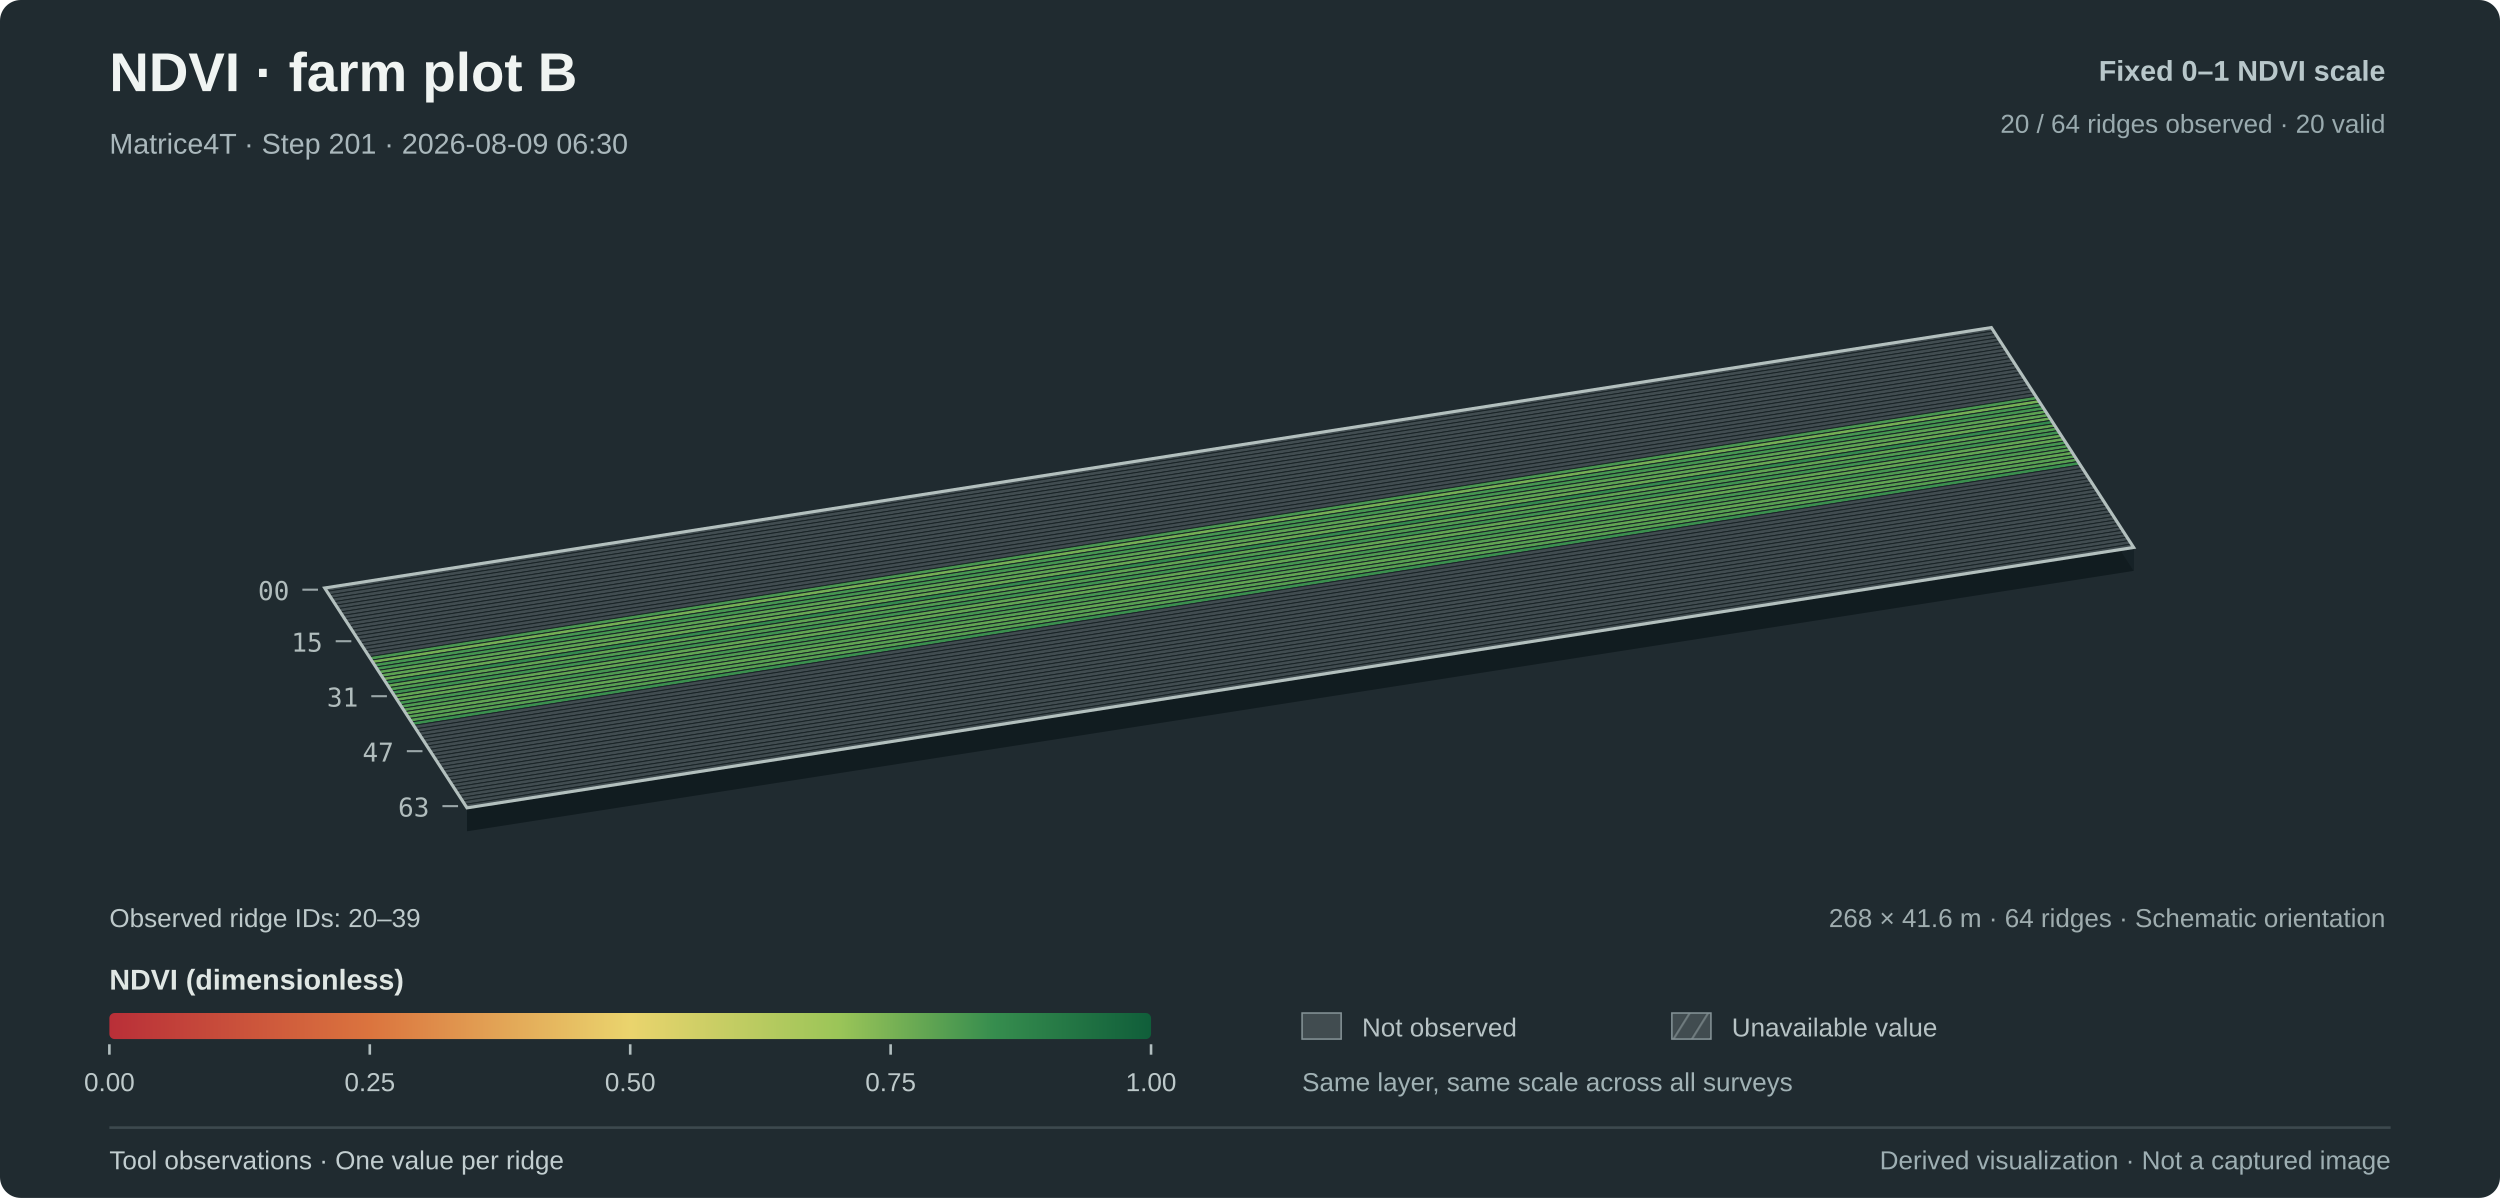
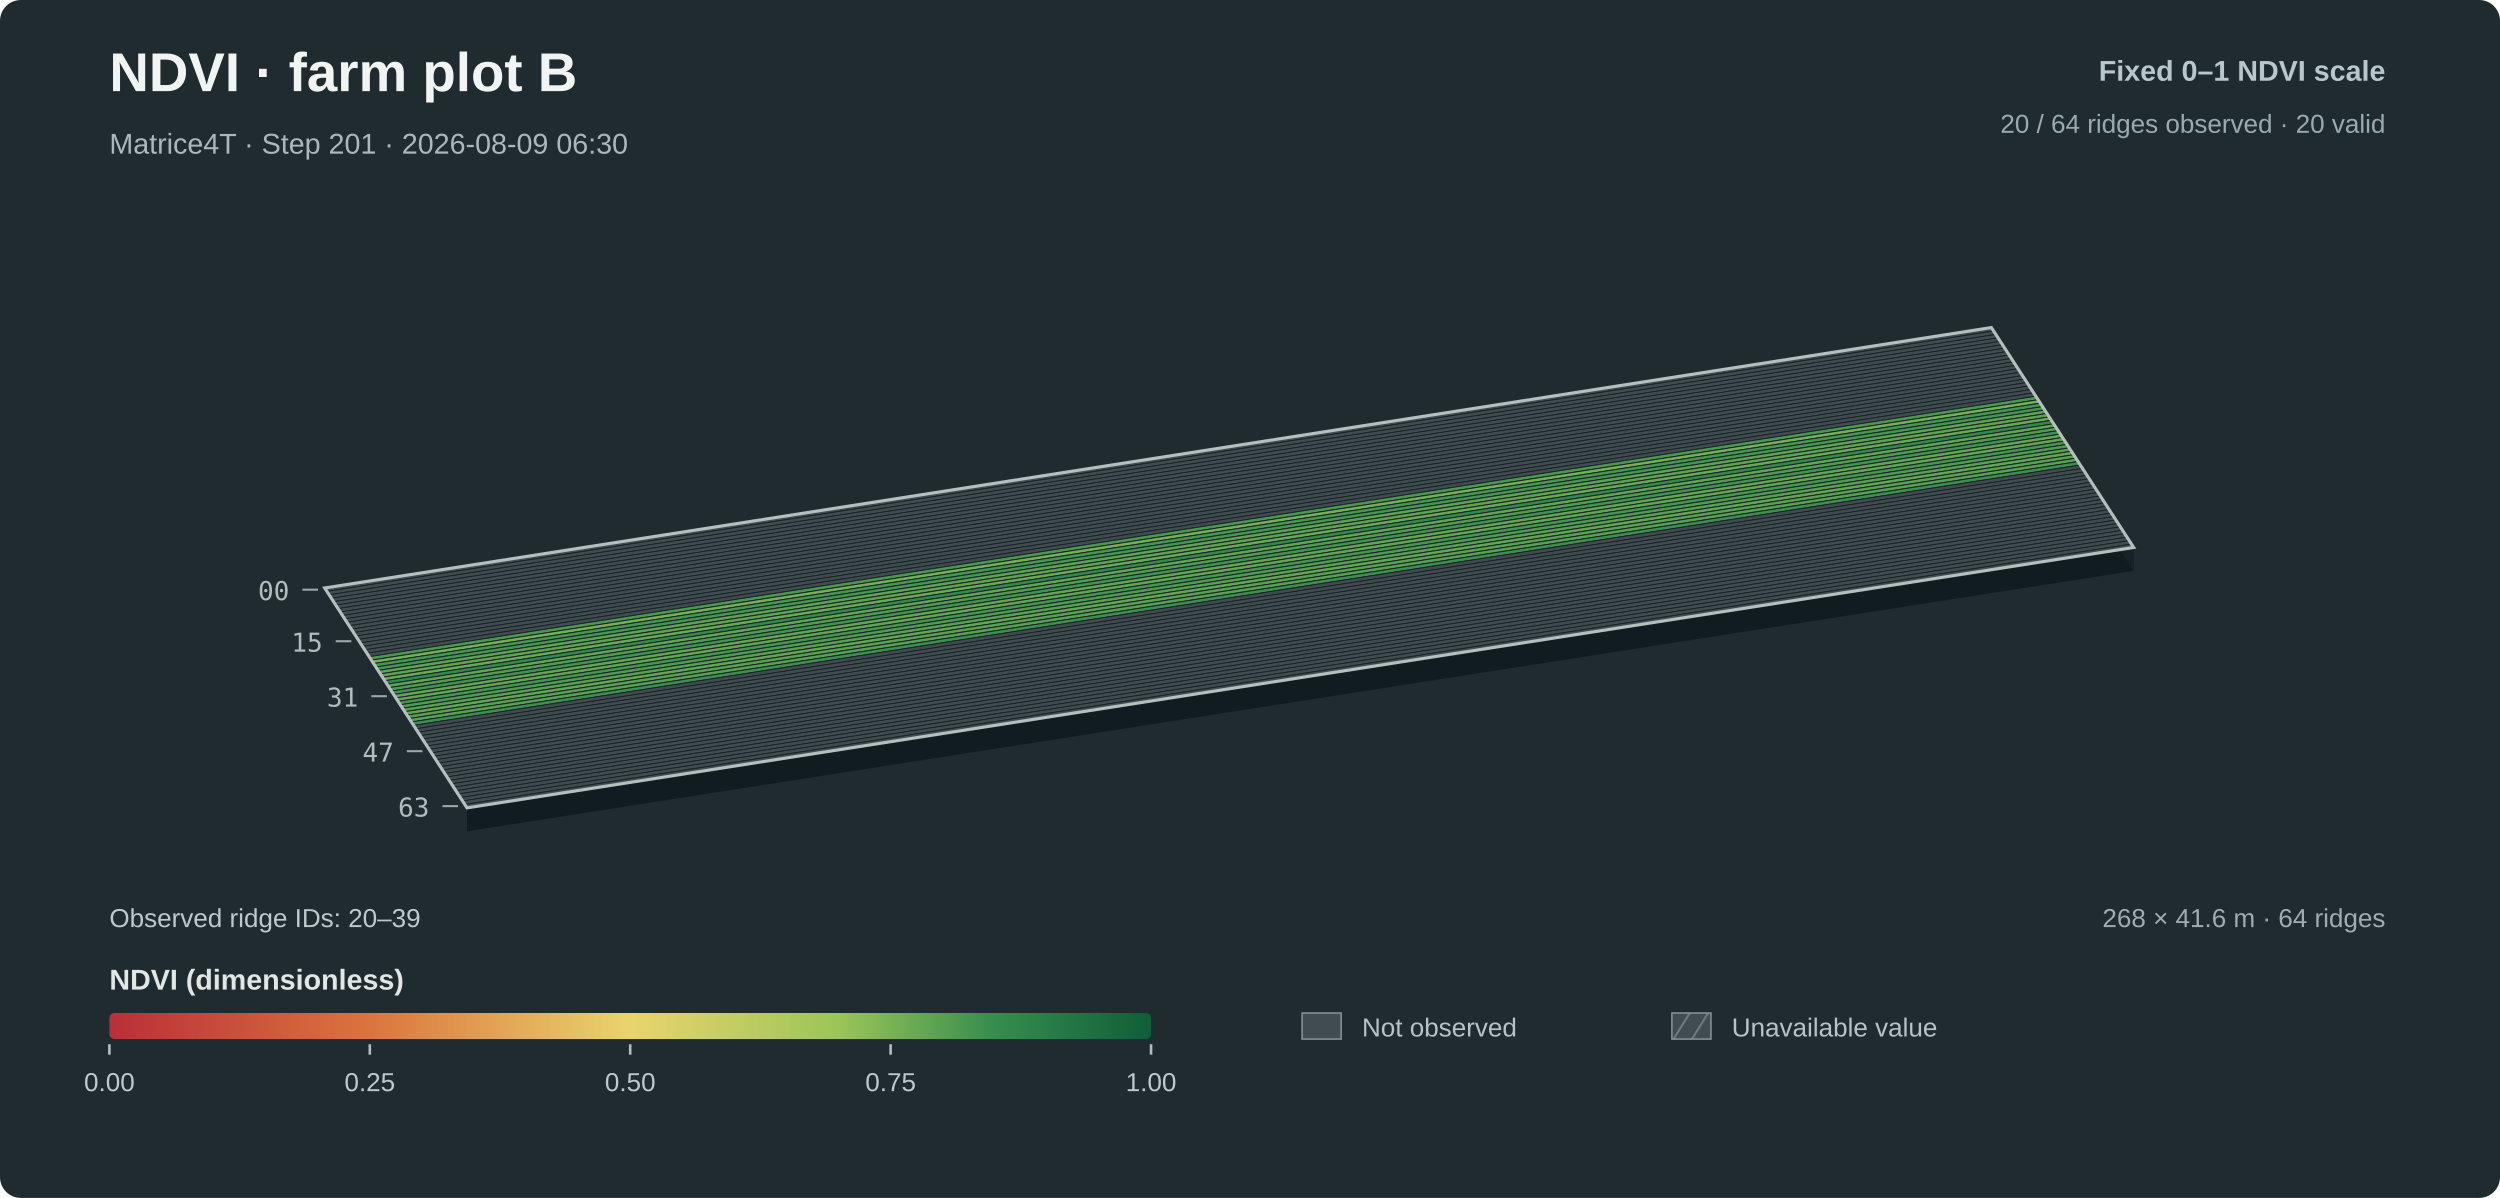
<svg xmlns="http://www.w3.org/2000/svg" viewBox="0 0 960 460" width="960" height="460" role="img" aria-labelledby="survey-9d597b45-title survey-9d597b45-desc" data-layer="ndvi" data-contrast="standard" data-valid-count="20">
  <defs>
    <linearGradient id="survey-9d597b45-scale" x1="0" y1="0" x2="1" y2="0">
      <stop offset="0%" stop-color="#b92f38" />
      <stop offset="25%" stop-color="#db743e" />
      <stop offset="50%" stop-color="#ead46d" />
      <stop offset="70%" stop-color="#9bc558" />
      <stop offset="85%" stop-color="#368d4e" />
      <stop offset="100%" stop-color="#105e3a" />
    </linearGradient>
    <pattern id="survey-9d597b45-missing" width="6" height="6" patternUnits="userSpaceOnUse" patternTransform="rotate(32)">
      <rect width="6" height="6" fill="#414c50" />
      <path d="M0 0v6" stroke="#6b777a" stroke-width="1.7" />
    </pattern>
  </defs>
  <rect width="960" height="460" rx="8" fill="#202b30" />
  <g font-family="Arial,Helvetica,sans-serif">
    <text x="42" y="35" fill="#f0f4f2" font-size="21" font-weight="600">NDVI · farm plot B</text>
    <text x="42" y="59" fill="#aab8bc" font-size="11">Matrice4T · Step 201 · 2026-08-09 06:30</text>
    <text x="916" y="31" text-anchor="end" fill="#b8c7ca" font-size="11" font-weight="600">Fixed 0–1 NDVI scale</text>
    <text x="916" y="51" text-anchor="end" fill="#9aabaf" font-size="10">20 / 64 ridges observed · 20 valid</text>
    <polygon points="179.32,310.22 819.32,210.22 819.32,219.22 179.32,319.22" fill="#111c20" />
    <polygon points="764.68,125.78 819.32,210.22 819.32,219.22 764.68,134.78" fill="#162227" />
    <polygon data-ridge-id="0" data-status="unobserved" points="124.68,225.78 764.68,125.78 765.53,127.1 125.53,227.1" fill="#414c50" stroke="#192326" stroke-width="0.38" />
    <polygon data-ridge-id="1" data-status="unobserved" points="125.53,227.1 765.53,127.1 766.39,128.42 126.39,228.42" fill="#414c50" stroke="#192326" stroke-width="0.38" />
    <polygon data-ridge-id="2" data-status="unobserved" points="126.39,228.42 766.39,128.42 767.24,129.74 127.24,229.74" fill="#414c50" stroke="#192326" stroke-width="0.38" />
    <polygon data-ridge-id="3" data-status="unobserved" points="127.24,229.74 767.24,129.74 768.1,131.06 128.1,231.06" fill="#414c50" stroke="#192326" stroke-width="0.38" />
    <polygon data-ridge-id="4" data-status="unobserved" points="128.1,231.06 768.1,131.06 768.95,132.38 128.95,232.38" fill="#414c50" stroke="#192326" stroke-width="0.38" />
    <polygon data-ridge-id="5" data-status="unobserved" points="128.95,232.38 768.95,132.38 769.8,133.7 129.8,233.7" fill="#414c50" stroke="#192326" stroke-width="0.38" />
    <polygon data-ridge-id="6" data-status="unobserved" points="129.8,233.7 769.8,133.7 770.66,135.01 130.66,235.01" fill="#414c50" stroke="#192326" stroke-width="0.38" />
    <polygon data-ridge-id="7" data-status="unobserved" points="130.66,235.01 770.66,135.01 771.51,136.33 131.51,236.33" fill="#414c50" stroke="#192326" stroke-width="0.38" />
    <polygon data-ridge-id="8" data-status="unobserved" points="131.51,236.33 771.51,136.33 772.36,137.65 132.36,237.65" fill="#414c50" stroke="#192326" stroke-width="0.38" />
    <polygon data-ridge-id="9" data-status="unobserved" points="132.36,237.65 772.36,137.65 773.22,138.97 133.22,238.97" fill="#414c50" stroke="#192326" stroke-width="0.38" />
    <polygon data-ridge-id="10" data-status="unobserved" points="133.22,238.97 773.22,138.97 774.07,140.29 134.07,240.29" fill="#414c50" stroke="#192326" stroke-width="0.38" />
    <polygon data-ridge-id="11" data-status="unobserved" points="134.07,240.29 774.07,140.29 774.93,141.61 134.93,241.61" fill="#414c50" stroke="#192326" stroke-width="0.38" />
    <polygon data-ridge-id="12" data-status="unobserved" points="134.93,241.61 774.93,141.61 775.78,142.93 135.78,242.93" fill="#414c50" stroke="#192326" stroke-width="0.38" />
    <polygon data-ridge-id="13" data-status="unobserved" points="135.78,242.93 775.78,142.93 776.63,144.25 136.63,244.25" fill="#414c50" stroke="#192326" stroke-width="0.38" />
    <polygon data-ridge-id="14" data-status="unobserved" points="136.63,244.25 776.63,144.25 777.49,145.57 137.49,245.57" fill="#414c50" stroke="#192326" stroke-width="0.38" />
    <polygon data-ridge-id="15" data-status="unobserved" points="137.49,245.57 777.49,145.57 778.34,146.89 138.34,246.89" fill="#414c50" stroke="#192326" stroke-width="0.38" />
    <polygon data-ridge-id="16" data-status="unobserved" points="138.34,246.89 778.34,146.89 779.19,148.21 139.19,248.21" fill="#414c50" stroke="#192326" stroke-width="0.38" />
    <polygon data-ridge-id="17" data-status="unobserved" points="139.19,248.21 779.19,148.21 780.05,149.53 140.05,249.53" fill="#414c50" stroke="#192326" stroke-width="0.38" />
    <polygon data-ridge-id="18" data-status="unobserved" points="140.05,249.53 780.05,149.53 780.9,150.85 140.9,250.85" fill="#414c50" stroke="#192326" stroke-width="0.38" />
    <polygon data-ridge-id="19" data-status="unobserved" points="140.9,250.85 780.9,150.85 781.76,152.17 141.76,252.17" fill="#414c50" stroke="#192326" stroke-width="0.38" />
    <polygon data-ridge-id="20" data-status="valid" data-value="0.821" points="141.76,252.17 781.76,152.17 782.61,153.49 142.61,253.49" fill="#4a9850" stroke="#192326" stroke-width="0.38" />
    <polygon data-ridge-id="21" data-status="valid" data-value="0.759" points="142.61,253.49 782.61,153.49 783.46,154.81 143.46,254.81" fill="#73af54" stroke="#192326" stroke-width="0.38" />
    <polygon data-ridge-id="22" data-status="valid" data-value="0.827" points="143.46,254.81 783.46,154.81 784.32,156.13 144.32,256.13" fill="#459650" stroke="#192326" stroke-width="0.38" />
    <polygon data-ridge-id="23" data-status="valid" data-value="0.829" points="144.32,256.13 784.32,156.13 785.17,157.44 145.17,257.44" fill="#44954f" stroke="#192326" stroke-width="0.38" />
    <polygon data-ridge-id="24" data-status="valid" data-value="0.794" points="145.17,257.44 785.17,157.44 786.02,158.76 146.02,258.76" fill="#5ca252" stroke="#192326" stroke-width="0.38" />
    <polygon data-ridge-id="25" data-status="valid" data-value="0.793" points="146.02,258.76 786.02,158.76 786.88,160.08 146.88,260.08" fill="#5ca252" stroke="#192326" stroke-width="0.38" />
    <polygon data-ridge-id="26" data-status="valid" data-value="0.777" points="146.88,260.08 786.88,160.08 787.73,161.4 147.73,261.4" fill="#67a853" stroke="#192326" stroke-width="0.38" />
    <polygon data-ridge-id="27" data-status="valid" data-value="0.862" points="147.73,261.4 787.73,161.4 788.59,162.72 148.59,262.72" fill="#33894c" stroke="#192326" stroke-width="0.38" />
    <polygon data-ridge-id="28" data-status="valid" data-value="0.788" points="148.59,262.72 788.59,162.72 789.44,164.04 149.44,264.04" fill="#60a452" stroke="#192326" stroke-width="0.38" />
    <polygon data-ridge-id="29" data-status="valid" data-value="0.813" points="149.44,264.04 789.44,164.04 790.29,165.36 150.29,265.36" fill="#4f9b50" stroke="#192326" stroke-width="0.38" />
    <polygon data-ridge-id="30" data-status="valid" data-value="0.836" points="150.29,265.36 790.29,165.36 791.15,166.68 151.15,266.68" fill="#3f924f" stroke="#192326" stroke-width="0.38" />
    <polygon data-ridge-id="31" data-status="valid" data-value="0.786" points="151.15,266.68 791.15,166.68 792,168 152,268" fill="#61a552" stroke="#192326" stroke-width="0.38" />
    <polygon data-ridge-id="32" data-status="valid" data-value="0.786" points="152,268 792,168 792.85,169.32 152.85,269.32" fill="#61a552" stroke="#192326" stroke-width="0.38" />
    <polygon data-ridge-id="33" data-status="valid" data-value="0.829" points="152.85,269.32 792.85,169.32 793.71,170.64 153.71,270.64" fill="#44954f" stroke="#192326" stroke-width="0.38" />
    <polygon data-ridge-id="34" data-status="valid" data-value="0.815" points="153.71,270.64 793.71,170.64 794.56,171.96 154.56,271.96" fill="#4e9a50" stroke="#192326" stroke-width="0.38" />
    <polygon data-ridge-id="35" data-status="valid" data-value="0.802" points="154.56,271.96 794.56,171.96 795.41,173.28 155.41,273.28" fill="#569f51" stroke="#192326" stroke-width="0.38" />
    <polygon data-ridge-id="36" data-status="valid" data-value="0.786" points="155.41,273.28 795.41,173.28 796.27,174.6 156.27,274.6" fill="#61a552" stroke="#192326" stroke-width="0.38" />
    <polygon data-ridge-id="37" data-status="valid" data-value="0.801" points="156.27,274.6 796.27,174.6 797.12,175.92 157.12,275.92" fill="#579f51" stroke="#192326" stroke-width="0.38" />
    <polygon data-ridge-id="38" data-status="valid" data-value="0.801" points="157.12,275.92 797.12,175.92 797.98,177.24 157.98,277.24" fill="#579f51" stroke="#192326" stroke-width="0.38" />
    <polygon data-ridge-id="39" data-status="valid" data-value="0.843" points="157.98,277.24 797.98,177.24 798.83,178.56 158.83,278.56" fill="#3b904e" stroke="#192326" stroke-width="0.38" />
    <polygon data-ridge-id="40" data-status="unobserved" points="158.83,278.56 798.83,178.56 799.68,179.87 159.68,279.87" fill="#414c50" stroke="#192326" stroke-width="0.38" />
    <polygon data-ridge-id="41" data-status="unobserved" points="159.68,279.87 799.68,179.87 800.54,181.19 160.54,281.19" fill="#414c50" stroke="#192326" stroke-width="0.38" />
    <polygon data-ridge-id="42" data-status="unobserved" points="160.54,281.19 800.54,181.19 801.39,182.51 161.39,282.51" fill="#414c50" stroke="#192326" stroke-width="0.38" />
    <polygon data-ridge-id="43" data-status="unobserved" points="161.39,282.51 801.39,182.51 802.24,183.83 162.24,283.83" fill="#414c50" stroke="#192326" stroke-width="0.38" />
    <polygon data-ridge-id="44" data-status="unobserved" points="162.24,283.83 802.24,183.83 803.1,185.15 163.1,285.15" fill="#414c50" stroke="#192326" stroke-width="0.38" />
    <polygon data-ridge-id="45" data-status="unobserved" points="163.1,285.15 803.1,185.15 803.95,186.47 163.95,286.47" fill="#414c50" stroke="#192326" stroke-width="0.38" />
    <polygon data-ridge-id="46" data-status="unobserved" points="163.95,286.47 803.95,186.47 804.81,187.79 164.81,287.79" fill="#414c50" stroke="#192326" stroke-width="0.38" />
    <polygon data-ridge-id="47" data-status="unobserved" points="164.81,287.79 804.81,187.79 805.66,189.11 165.66,289.11" fill="#414c50" stroke="#192326" stroke-width="0.38" />
    <polygon data-ridge-id="48" data-status="unobserved" points="165.66,289.11 805.66,189.11 806.51,190.43 166.51,290.43" fill="#414c50" stroke="#192326" stroke-width="0.38" />
    <polygon data-ridge-id="49" data-status="unobserved" points="166.51,290.43 806.51,190.43 807.37,191.75 167.37,291.75" fill="#414c50" stroke="#192326" stroke-width="0.38" />
    <polygon data-ridge-id="50" data-status="unobserved" points="167.37,291.75 807.37,191.75 808.22,193.07 168.22,293.07" fill="#414c50" stroke="#192326" stroke-width="0.38" />
    <polygon data-ridge-id="51" data-status="unobserved" points="168.22,293.07 808.22,193.07 809.07,194.39 169.07,294.39" fill="#414c50" stroke="#192326" stroke-width="0.38" />
    <polygon data-ridge-id="52" data-status="unobserved" points="169.07,294.39 809.07,194.39 809.93,195.71 169.93,295.71" fill="#414c50" stroke="#192326" stroke-width="0.38" />
    <polygon data-ridge-id="53" data-status="unobserved" points="169.93,295.71 809.93,195.71 810.78,197.03 170.78,297.03" fill="#414c50" stroke="#192326" stroke-width="0.38" />
    <polygon data-ridge-id="54" data-status="unobserved" points="170.78,297.03 810.78,197.03 811.64,198.35 171.64,298.35" fill="#414c50" stroke="#192326" stroke-width="0.38" />
    <polygon data-ridge-id="55" data-status="unobserved" points="171.64,298.35 811.64,198.35 812.49,199.67 172.49,299.67" fill="#414c50" stroke="#192326" stroke-width="0.38" />
    <polygon data-ridge-id="56" data-status="unobserved" points="172.49,299.67 812.49,199.67 813.34,200.99 173.34,300.99" fill="#414c50" stroke="#192326" stroke-width="0.38" />
    <polygon data-ridge-id="57" data-status="unobserved" points="173.34,300.99 813.34,200.99 814.2,202.3 174.2,302.3" fill="#414c50" stroke="#192326" stroke-width="0.38" />
    <polygon data-ridge-id="58" data-status="unobserved" points="174.2,302.3 814.2,202.3 815.05,203.62 175.05,303.62" fill="#414c50" stroke="#192326" stroke-width="0.38" />
    <polygon data-ridge-id="59" data-status="unobserved" points="175.05,303.62 815.05,203.62 815.9,204.94 175.9,304.94" fill="#414c50" stroke="#192326" stroke-width="0.38" />
    <polygon data-ridge-id="60" data-status="unobserved" points="175.9,304.94 815.9,204.94 816.76,206.26 176.76,306.26" fill="#414c50" stroke="#192326" stroke-width="0.38" />
    <polygon data-ridge-id="61" data-status="unobserved" points="176.76,306.26 816.76,206.26 817.61,207.58 177.61,307.58" fill="#414c50" stroke="#192326" stroke-width="0.38" />
    <polygon data-ridge-id="62" data-status="unobserved" points="177.61,307.58 817.61,207.58 818.47,208.9 178.47,308.9" fill="#414c50" stroke="#192326" stroke-width="0.38" />
    <polygon data-ridge-id="63" data-status="unobserved" points="178.47,308.9 818.47,208.9 819.32,210.22 179.32,310.22" fill="#414c50" stroke="#192326" stroke-width="0.38" />
    <path d="M124.68 225.78L764.68 125.78L819.32 210.22L179.32 310.22Z" fill="none" stroke="#b3c0be" stroke-width="1.2" />
    <path d="M116.11 226.44h6" stroke="#9ba7a9" stroke-width=".8" />
    <text x="111.11" y="230.44" text-anchor="end" fill="#b1bdbd" font-size="10" font-family="monospace">00</text>
    <path d="M128.91 246.23h6" stroke="#9ba7a9" stroke-width=".8" />
    <text x="123.91" y="250.23" text-anchor="end" fill="#b1bdbd" font-size="10" font-family="monospace">15</text>
    <path d="M142.57 267.34h6" stroke="#9ba7a9" stroke-width=".8" />
    <text x="137.57" y="271.34" text-anchor="end" fill="#b1bdbd" font-size="10" font-family="monospace">31</text>
    <path d="M156.23 288.45h6" stroke="#9ba7a9" stroke-width=".8" />
    <text x="151.23" y="292.45" text-anchor="end" fill="#b1bdbd" font-size="10" font-family="monospace">47</text>
    <path d="M169.89 309.56h6" stroke="#9ba7a9" stroke-width=".8" />
    <text x="164.89" y="313.56" text-anchor="end" fill="#b1bdbd" font-size="10" font-family="monospace">63</text>
    <text x="42" y="356" fill="#bdc9ca" font-size="10">Observed ridge IDs: 20–39</text>
-     <text x="916" y="356" text-anchor="end" fill="#9fadaf" font-size="10">268 × 41.6 m · 64 ridges · Schematic orientation</text>
+     <text x="916" y="356" text-anchor="end" fill="#9fadaf" font-size="10">268 × 41.6 m · 64 ridges</text>
    <text x="42" y="380" fill="#e0e7e4" font-size="11" font-weight="600">NDVI (dimensionless)</text>
    <rect x="42" y="389" width="400" height="10" rx="2" fill="url(#survey-9d597b45-scale)" />
    <path d="M42 401v4" stroke="#b1bebf" />
    <text x="42" y="419" text-anchor="middle" fill="#bdc9ca" font-size="10">0.00</text>
    <path d="M142 401v4" stroke="#b1bebf" />
    <text x="142" y="419" text-anchor="middle" fill="#bdc9ca" font-size="10">0.25</text>
    <path d="M242 401v4" stroke="#b1bebf" />
    <text x="242" y="419" text-anchor="middle" fill="#bdc9ca" font-size="10">0.50</text>
    <path d="M342 401v4" stroke="#b1bebf" />
    <text x="342" y="419" text-anchor="middle" fill="#bdc9ca" font-size="10">0.75</text>
    <path d="M442 401v4" stroke="#b1bebf" />
    <text x="442" y="419" text-anchor="middle" fill="#bdc9ca" font-size="10">1.00</text>
    <rect x="500" y="389" width="15" height="10" fill="#414c50" stroke="#839195" stroke-width=".6" />
    <text x="523" y="398" fill="#b7c3c5" font-size="10">Not observed</text>
    <rect x="642" y="389" width="15" height="10" fill="url(#survey-9d597b45-missing)" stroke="#839195" stroke-width=".6" />
    <text x="665" y="398" fill="#b7c3c5" font-size="10">Unavailable value</text>
-     <text x="500" y="419" fill="#a1b2b5" font-size="10">Same layer, same scale across all surveys</text>
-     <path d="M42 433H918" stroke="#3c494e" />
-     <text x="42" y="449" fill="#c2ced0" font-size="10">Tool observations · One value per ridge</text>
-     <text x="918" y="449" text-anchor="end" fill="#9eafb3" font-size="10">Derived visualization · Not a captured image</text>
+     <text x="500" y="419" fill="#a1b2b5" font-size="10" />
  </g>
</svg>
